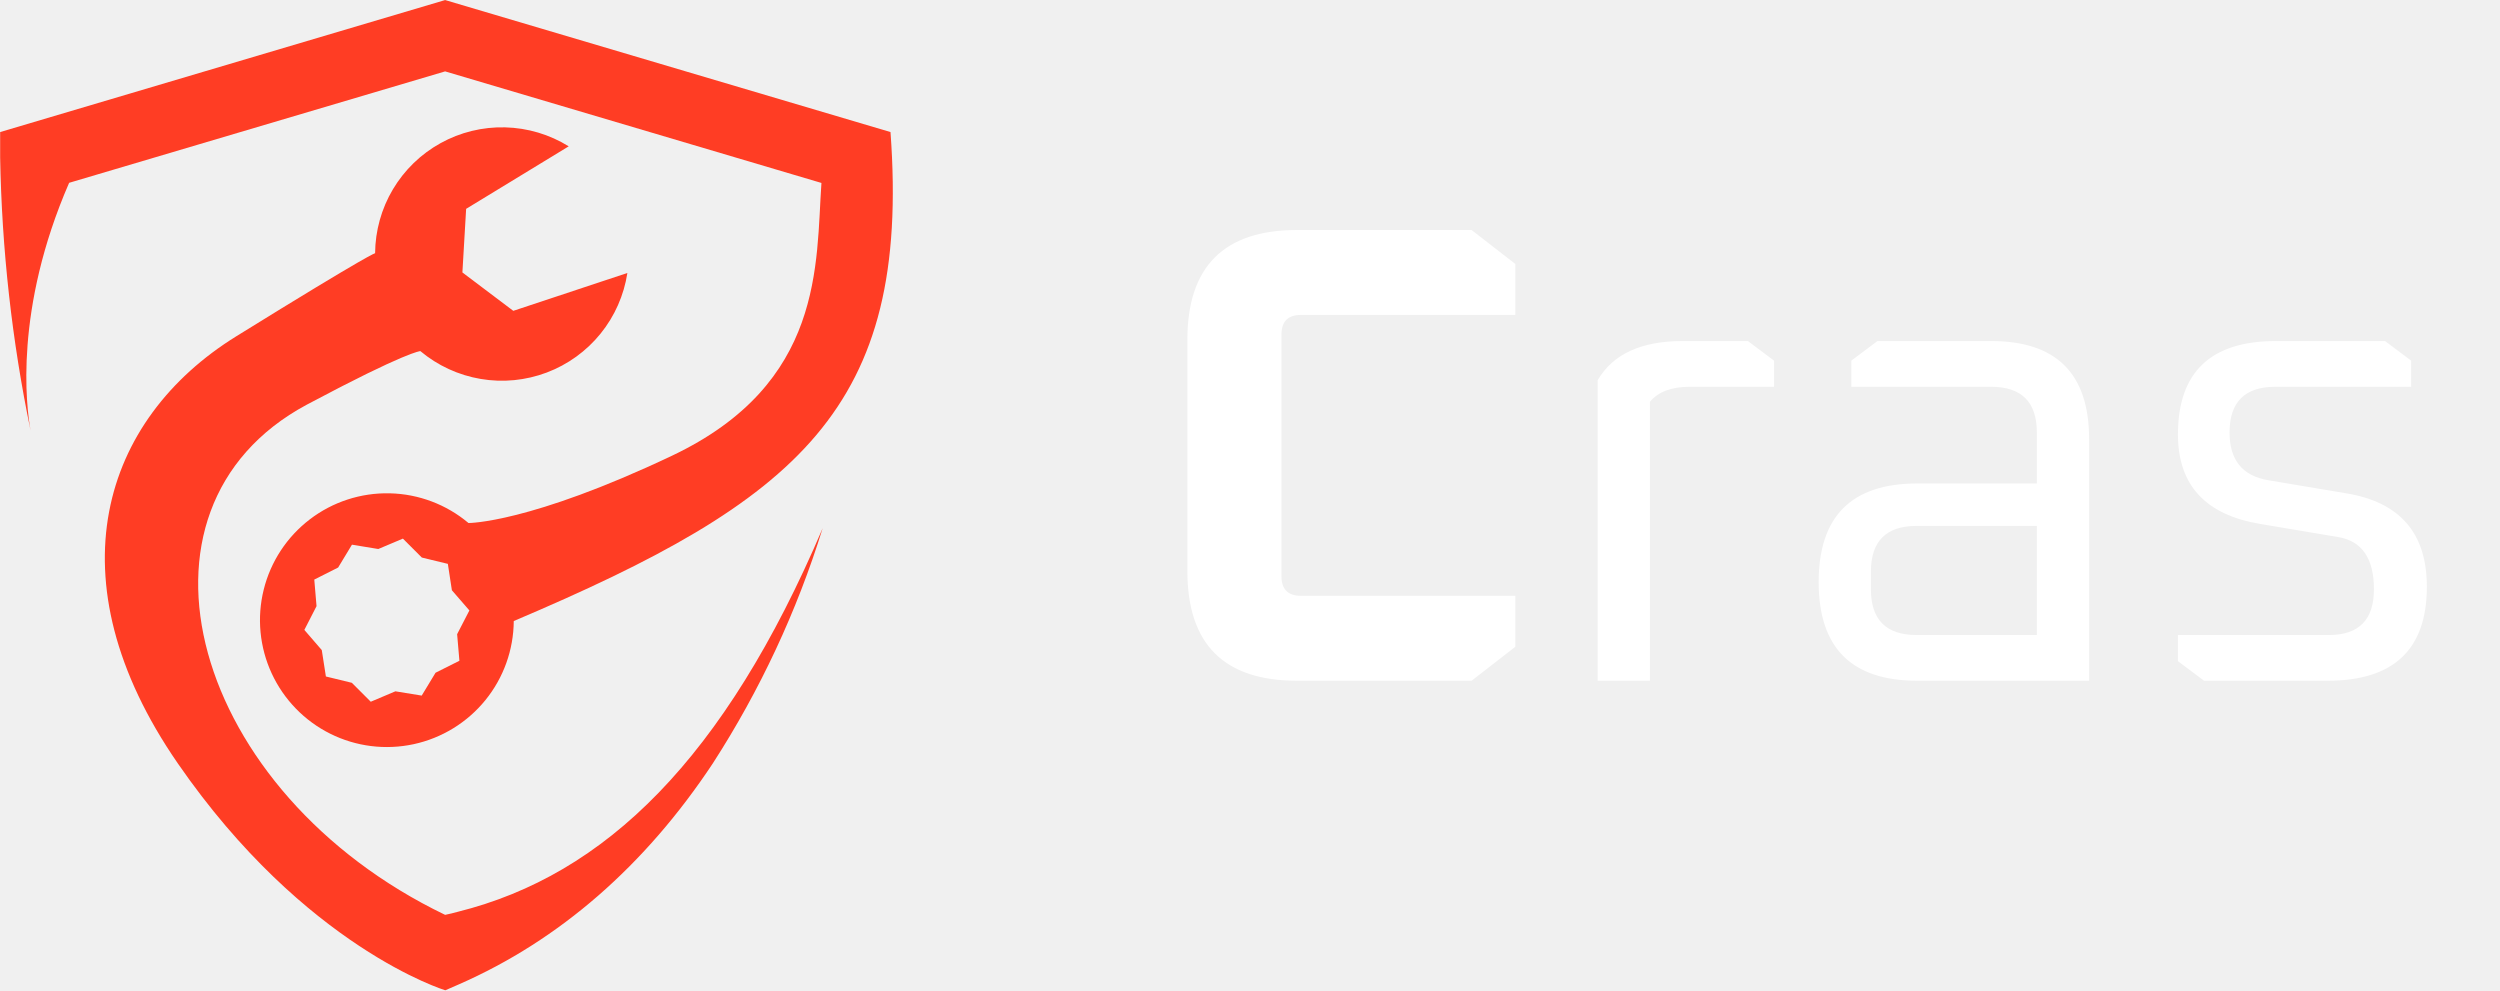
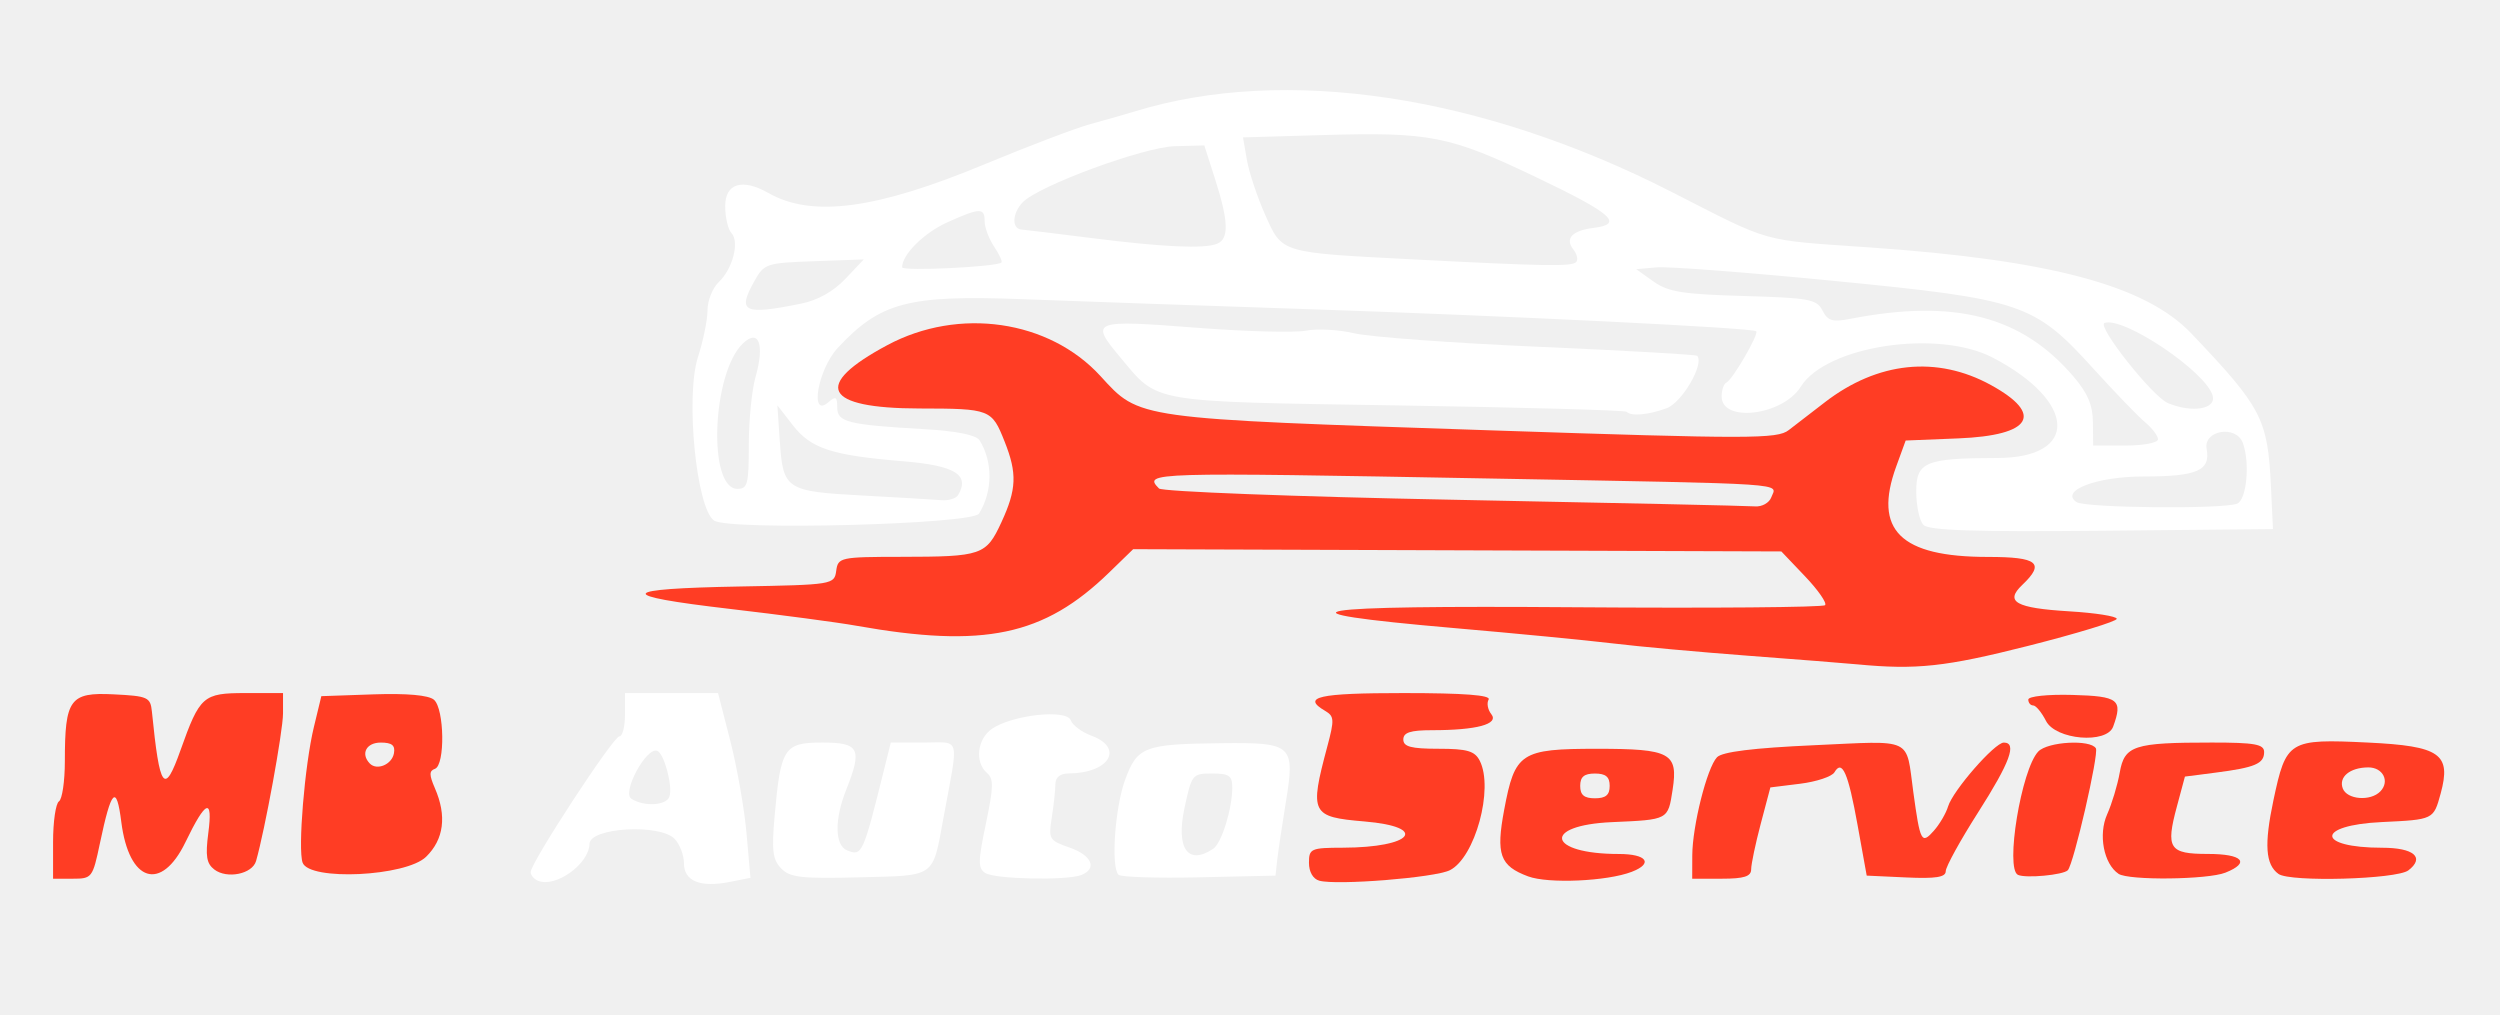
- <svg xmlns="http://www.w3.org/2000/svg" width="101" height="40" viewBox="0 0 101 40" fill="none">
-   <g clip-path="url(#clip0_365_2446)">
-     <path d="M35.976 5.335L17.983 0.002L0.006 5.335V6.355C0.071 10.065 0.482 13.761 1.235 17.393C1.057 16.404 0.57 12.497 2.793 7.386L17.983 2.884L33.186 7.391C32.959 10.658 33.311 15.491 27.142 18.414C21.378 21.148 18.927 21.13 18.927 21.13C18.035 20.38 16.914 19.957 15.749 19.93C14.584 19.903 13.444 20.273 12.518 20.981C11.592 21.688 10.934 22.69 10.654 23.821C10.373 24.952 10.487 26.145 10.975 27.203C11.464 28.261 12.298 29.122 13.341 29.642C14.384 30.162 15.573 30.311 16.712 30.065C17.851 29.819 18.872 29.192 19.608 28.288C20.343 27.384 20.748 26.256 20.756 25.09C32.237 20.217 36.8 16.506 35.976 5.335ZM18.56 26.695L17.596 27.179L17.037 28.102L15.974 27.929L14.979 28.35L14.214 27.585L13.166 27.33L13 26.264L12.296 25.448L12.788 24.488L12.697 23.415L13.661 22.928L14.219 22.005L15.283 22.18L16.277 21.76L17.042 22.525L18.093 22.78L18.256 23.846L18.963 24.662L18.468 25.621L18.56 26.695Z" fill="#FF3D24" />
-     <path d="M33.236 21.339C32.196 24.693 30.703 27.889 28.799 30.839C26.06 34.971 22.612 37.98 18.546 39.765L17.99 40.008C17.99 40.008 12.323 38.286 7.182 30.839C2.04 23.392 4.139 16.937 9.543 13.588C15.106 10.143 15.154 10.232 15.154 10.232C15.161 9.322 15.409 8.43 15.874 7.648C16.339 6.866 17.004 6.222 17.801 5.782C18.597 5.342 19.496 5.122 20.406 5.145C21.316 5.168 22.203 5.432 22.976 5.912L18.832 8.437L18.681 11.007L20.737 12.558L25.346 11.028C25.208 11.927 24.834 12.774 24.261 13.481C23.689 14.188 22.938 14.73 22.087 15.051C21.236 15.372 20.315 15.462 19.418 15.309C18.521 15.157 17.68 14.769 16.983 14.185C16.983 14.185 16.457 14.185 12.392 16.35C4.527 20.571 7.751 32.038 17.983 36.96C18.156 36.924 18.332 36.883 18.493 36.837C24.453 35.351 29.268 30.655 33.236 21.339Z" fill="#FF3D24" />
-   </g>
-   <path d="M47.97 23.069V13.726C47.97 10.77 49.448 9.292 52.404 9.292H59.451L61.219 10.664V12.723H52.562C52.035 12.723 51.771 12.987 51.771 13.515V23.28C51.771 23.808 52.035 24.071 52.562 24.071H61.219V26.13L59.451 27.502H52.404C49.448 27.502 47.97 26.024 47.97 23.069ZM64.545 27.502V15.362C65.161 14.306 66.305 13.778 67.976 13.778H70.615L71.671 14.57V15.626H68.266C67.527 15.626 66.991 15.828 66.656 16.233V27.502H64.545ZM77.459 27.502C74.802 27.502 73.474 26.174 73.474 23.517C73.474 20.86 74.802 19.532 77.459 19.532H82.289V17.473C82.289 16.242 81.673 15.626 80.441 15.626H74.793V14.57L75.849 13.778H80.441C83.081 13.778 84.4 15.098 84.4 17.737V27.502H77.459ZM75.585 23.808C75.585 25.039 76.201 25.655 77.433 25.655H82.289V21.247H77.433C76.201 21.247 75.585 21.863 75.585 23.095V23.808ZM87.989 26.711V25.655H94.086C95.3 25.655 95.907 25.039 95.907 23.808C95.907 22.558 95.423 21.855 94.455 21.696L91.315 21.168C89.098 20.799 87.989 19.594 87.989 17.553C87.989 15.037 89.309 13.778 91.948 13.778H96.356L97.411 14.57V15.626H91.922C90.69 15.626 90.074 16.242 90.074 17.473C90.074 18.582 90.593 19.224 91.631 19.4L94.772 19.928C96.954 20.28 98.045 21.538 98.045 23.702C98.045 26.236 96.707 27.502 94.033 27.502H89.045L87.989 26.711Z" fill="white" />
-   <defs>
-     <clipPath id="clip0_365_2446">
-       <rect width="36.07" height="40" fill="white" transform="translate(0 0.00244141)" />
-     </clipPath>
-   </defs>
+ <svg xmlns="http://www.w3.org/2000/svg" width="101" height="41" viewBox="0 0 101 41" fill="none">
+   <path d="M77.706 21.204C77.546 21.037 77.416 20.431 77.416 19.858C77.416 18.661 77.785 18.508 80.692 18.503C84.003 18.497 83.903 16.223 80.513 14.451C78.29 13.289 73.784 13.968 72.752 15.621C72.023 16.788 69.555 17.093 69.555 16.016C69.555 15.755 69.64 15.504 69.744 15.459C69.99 15.35 71.066 13.502 70.952 13.383C70.82 13.246 61.02 12.763 52.762 12.487C48.7 12.352 43.533 12.171 41.278 12.086C36.684 11.913 35.565 12.21 33.846 14.055C33.041 14.918 32.696 16.922 33.467 16.25C33.765 15.991 33.824 16.025 33.824 16.458C33.824 17.056 34.238 17.16 37.371 17.341C38.67 17.417 39.441 17.574 39.576 17.791C40.116 18.661 40.107 19.851 39.552 20.75C39.283 21.186 29.448 21.443 28.847 21.03C28.131 20.537 27.686 16.007 28.198 14.424C28.41 13.769 28.584 12.917 28.584 12.53C28.584 12.144 28.788 11.633 29.038 11.396C29.604 10.859 29.885 9.766 29.549 9.414C29.411 9.269 29.298 8.779 29.298 8.325C29.298 7.407 29.989 7.198 31.041 7.796C32.806 8.801 35.397 8.457 39.779 6.636C41.548 5.901 43.477 5.169 44.067 5.009C44.657 4.849 45.46 4.619 45.853 4.499C51.911 2.64 59.847 3.831 67.53 7.752C71.627 9.842 71.072 9.686 75.51 9.994C82.832 10.502 86.681 11.53 88.528 13.47C91.373 16.456 91.617 16.924 91.745 19.625L91.828 21.375L84.911 21.442C79.731 21.491 77.922 21.432 77.705 21.204L77.706 21.204ZM90.379 20.348C90.765 20.193 90.906 18.703 90.611 17.895C90.343 17.161 89.011 17.378 89.148 18.134C89.309 19.015 88.771 19.25 86.594 19.25C84.701 19.25 83.202 19.825 83.893 20.285C84.251 20.523 89.81 20.577 90.379 20.348ZM38.709 19.998C39.191 19.181 38.587 18.809 36.497 18.636C33.602 18.397 32.765 18.124 32.032 17.181L31.406 16.375L31.504 17.821C31.637 19.78 31.747 19.852 34.849 20.019C36.316 20.099 37.752 20.183 38.039 20.207C38.326 20.231 38.628 20.137 38.709 19.998ZM30.252 17.967C30.252 16.986 30.373 15.757 30.522 15.235C30.899 13.916 30.657 13.264 30.017 13.872C28.763 15.063 28.584 19.75 29.792 19.75C30.203 19.75 30.252 19.562 30.252 17.967ZM87.183 17.748C87.183 17.609 86.949 17.299 86.663 17.06C86.377 16.821 85.439 15.849 84.579 14.9C82.181 12.256 81.703 12.094 74.102 11.349C70.619 11.007 67.394 10.761 66.936 10.801L66.102 10.875L66.805 11.375C67.393 11.794 67.985 11.889 70.44 11.958C73.092 12.033 73.396 12.089 73.629 12.545C73.843 12.966 74.031 13.021 74.758 12.88C78.975 12.061 81.688 12.767 83.78 15.225C84.346 15.891 84.547 16.369 84.554 17.062L84.563 18H85.873C86.596 18 87.183 17.887 87.183 17.748ZM89.395 15.997C89.157 15.041 85.799 12.776 85.023 13.048C84.695 13.162 86.966 16.03 87.588 16.287C88.558 16.689 89.529 16.533 89.395 15.997ZM32.364 12.267C33.034 12.131 33.67 11.776 34.15 11.269L34.896 10.481L32.891 10.553C30.944 10.623 30.873 10.647 30.467 11.375C29.777 12.61 30.048 12.737 32.364 12.267ZM40.459 10.606C40.505 10.566 40.371 10.275 40.161 9.961C39.951 9.646 39.78 9.189 39.78 8.944C39.78 8.383 39.592 8.388 38.279 8.979C37.33 9.405 36.445 10.284 36.445 10.798C36.445 10.966 40.258 10.784 40.459 10.606ZM63.678 10.586C63.764 10.495 63.711 10.265 63.561 10.075C63.213 9.635 63.518 9.313 64.382 9.207C65.62 9.054 65.137 8.627 62.065 7.161C58.544 5.479 57.783 5.33 53.395 5.458L50.217 5.551L50.375 6.463C50.462 6.965 50.794 7.961 51.113 8.677C51.809 10.236 51.692 10.2 57.05 10.477C62.422 10.755 63.499 10.773 63.678 10.586ZM49.169 9.848C49.657 9.652 49.637 8.95 49.094 7.25L48.654 5.875L47.459 5.907C46.2 5.941 41.948 7.51 41.316 8.174C40.892 8.618 40.865 9.242 41.269 9.274C41.432 9.286 42.692 9.44 44.068 9.614C46.994 9.984 48.644 10.06 49.169 9.848Z" fill="white" />
+   <path d="M75.035 26.84C74.577 26.796 72.594 26.64 70.629 26.492C68.663 26.344 66.198 26.12 65.15 25.993C64.102 25.867 61.208 25.587 58.72 25.372C51.087 24.709 52.611 24.45 63.649 24.533C69.112 24.574 73.65 24.537 73.733 24.449C73.816 24.362 73.452 23.838 72.925 23.285L71.966 22.278L45.78 22.187L44.807 23.132C42.172 25.69 39.752 26.198 34.592 25.279C33.843 25.145 31.54 24.839 29.474 24.598C24.825 24.056 24.954 23.784 29.901 23.694C33.643 23.626 33.708 23.615 33.783 23.062C33.856 22.519 33.947 22.499 36.403 22.496C39.672 22.492 39.839 22.434 40.457 21.099C41.072 19.769 41.098 19.129 40.588 17.843C40.067 16.529 40.011 16.508 37.147 16.503C33.274 16.497 32.805 15.571 35.851 13.942C38.739 12.396 42.382 12.925 44.457 15.191C46.057 16.939 45.791 16.902 60.233 17.386C70.703 17.737 71.799 17.736 72.262 17.378C72.543 17.162 73.201 16.655 73.725 16.251C75.858 14.607 78.253 14.359 80.432 15.555C82.595 16.743 82.078 17.591 79.118 17.711L76.989 17.797L76.608 18.844C75.671 21.416 76.769 22.5 80.312 22.5C82.328 22.5 82.631 22.746 81.7 23.63C80.981 24.313 81.431 24.566 83.602 24.698C84.655 24.761 85.517 24.898 85.517 25C85.517 25.103 83.907 25.594 81.939 26.093C78.594 26.941 77.422 27.067 75.035 26.84ZM71.562 20.088C71.775 19.506 72.597 19.561 60.267 19.333C46.346 19.076 46.185 19.081 46.824 19.735C46.946 19.86 52.298 20.065 58.718 20.19C65.138 20.314 70.62 20.435 70.901 20.458C71.183 20.481 71.479 20.315 71.562 20.088Z" fill="#FF3D24" />
+   <path d="M65.717 16.636C65.657 16.574 61.499 16.458 56.478 16.379C46.373 16.219 46.813 16.295 45.275 14.456C44.013 12.946 44.099 12.912 48.368 13.243C50.335 13.395 52.314 13.447 52.765 13.358C53.215 13.27 54.096 13.318 54.722 13.467C55.348 13.615 58.7 13.86 62.17 14.011C65.64 14.162 68.517 14.326 68.564 14.374C68.868 14.693 67.954 16.265 67.332 16.492C66.588 16.765 65.898 16.826 65.717 16.636Z" fill="white" />
+   <path d="M2.144 34.015C2.144 33.198 2.251 32.46 2.382 32.375C2.513 32.29 2.62 31.56 2.62 30.752C2.62 28.242 2.824 27.963 4.584 28.051C5.976 28.12 6.078 28.166 6.137 28.75C6.453 31.901 6.637 32.15 7.291 30.313C8.073 28.115 8.203 28 9.913 28H11.434V28.824C11.434 29.532 10.7 33.548 10.345 34.785C10.194 35.312 9.169 35.52 8.658 35.128C8.344 34.887 8.294 34.584 8.416 33.65C8.605 32.204 8.315 32.32 7.495 34.018C6.513 36.053 5.209 35.644 4.9 33.204C4.706 31.67 4.498 31.877 4.038 34.063C3.744 35.462 3.715 35.5 2.94 35.5H2.144L2.144 34.015Z" fill="#FF3D24" />
+   <path d="M53.299 35.58C53.047 35.51 52.882 35.224 52.882 34.857C52.882 34.285 52.962 34.25 54.252 34.247C57.073 34.24 57.75 33.408 55.115 33.186C52.969 33.005 52.9 32.866 53.621 30.167C53.914 29.071 53.906 28.937 53.532 28.717C52.574 28.155 53.258 28 56.708 28C59.139 28 60.245 28.084 60.141 28.261C60.056 28.405 60.105 28.672 60.25 28.854C60.567 29.255 59.657 29.5 57.855 29.5C56.981 29.5 56.694 29.593 56.694 29.875C56.694 30.167 57.01 30.25 58.114 30.25C59.275 30.25 59.58 30.339 59.782 30.734C60.355 31.859 59.592 34.651 58.572 35.158C57.968 35.459 54.001 35.776 53.299 35.58Z" fill="#FF3D24" />
+   <path d="M68.368 34.562C68.372 33.368 68.964 31.015 69.367 30.593C69.576 30.373 70.833 30.218 73.284 30.107C77.346 29.924 76.991 29.757 77.298 32C77.574 34.016 77.63 34.123 78.125 33.565C78.359 33.302 78.619 32.858 78.703 32.579C78.897 31.937 80.588 30 80.954 30C81.499 30 81.205 30.8 79.918 32.817C79.198 33.946 78.608 35.017 78.608 35.197C78.608 35.44 78.201 35.504 77.011 35.449L75.415 35.375L75.046 33.332C74.664 31.214 74.424 30.669 74.111 31.201C74.01 31.373 73.386 31.581 72.725 31.663L71.523 31.812L71.135 33.277C70.922 34.083 70.747 34.913 70.747 35.121C70.747 35.409 70.461 35.5 69.556 35.5H68.365L68.368 34.562Z" fill="#FF3D24" />
+   <path d="M21.736 35.583C21.573 35.515 21.439 35.357 21.439 35.232C21.439 34.856 24.775 29.75 25.021 29.75C25.147 29.75 25.25 29.357 25.25 28.875V28H27.13H29.009L29.506 29.938C29.779 31.004 30.073 32.683 30.16 33.67L30.318 35.465L29.472 35.632C28.288 35.865 27.632 35.596 27.632 34.877C27.632 34.552 27.464 34.109 27.258 33.893C26.663 33.269 23.828 33.432 23.816 34.092C23.8 34.905 22.445 35.877 21.736 35.583ZM27.043 32.188C27.19 31.772 26.831 30.428 26.547 30.331C26.108 30.181 25.121 32.012 25.504 32.266C26.002 32.597 26.915 32.55 27.043 32.188Z" fill="white" />
+   <path d="M12.226 34.852C12.028 34.31 12.31 30.906 12.68 29.375L12.982 28.125L15.09 28.052C16.439 28.006 17.318 28.084 17.532 28.27C17.956 28.64 17.988 30.915 17.57 31.061C17.336 31.143 17.336 31.304 17.57 31.844C18.057 32.964 17.934 33.912 17.213 34.615C16.395 35.411 12.498 35.597 12.226 34.852ZM15.915 30.434C15.974 30.113 15.836 30 15.382 30C14.8 30 14.562 30.449 14.936 30.842C15.223 31.143 15.832 30.89 15.915 30.434Z" fill="#FF3D24" />
+   <path d="M31.558 35.083C31.215 34.723 31.171 34.368 31.295 32.965C31.54 30.207 31.675 29.999 33.225 29.999C34.72 29.999 34.846 30.25 34.184 31.913C33.707 33.109 33.724 34.154 34.223 34.355C34.829 34.599 34.864 34.522 35.724 31.061L35.988 29.999H37.316C38.828 29.999 38.739 29.668 38.124 32.999C37.665 35.492 37.842 35.364 34.718 35.444C32.373 35.504 31.909 35.451 31.558 35.083Z" fill="white" />
+   <path d="M45.186 35.34C44.877 35.017 45.044 32.631 45.453 31.51C45.945 30.164 46.22 30.059 49.338 30.025C52.23 29.993 52.328 30.083 51.944 32.434C51.792 33.364 51.637 34.406 51.599 34.75L51.53 35.375L48.44 35.444C46.741 35.482 45.277 35.435 45.186 35.34ZM49.014 34.291C49.353 34.066 49.784 32.676 49.784 31.814C49.784 31.338 49.657 31.25 48.968 31.25C48.171 31.25 48.144 31.283 47.853 32.645C47.504 34.284 47.99 34.973 49.014 34.291Z" fill="white" />
+   <path d="M92.051 35.307C91.524 34.929 91.469 34.114 91.847 32.329C92.36 29.909 92.465 29.845 95.661 29.999C98.586 30.14 99.04 30.458 98.602 32.061C98.313 33.115 98.321 33.112 96.218 33.212C93.543 33.339 93.565 34.249 96.242 34.249C97.52 34.249 97.976 34.642 97.299 35.162C96.825 35.526 92.52 35.645 92.051 35.307ZM96.17 31.968C96.558 31.562 96.269 30.998 95.675 31.003C94.938 31.008 94.477 31.387 94.646 31.849C94.814 32.308 95.775 32.384 96.17 31.968Z" fill="#FF3D24" />
+   <path d="M61.734 35.405C60.595 34.98 60.43 34.52 60.77 32.71C61.203 30.401 61.431 30.251 64.525 30.251C67.493 30.251 67.803 30.419 67.573 31.909C67.385 33.127 67.41 33.114 65.13 33.214C62.268 33.34 62.515 34.501 65.404 34.501C66.532 34.501 66.806 34.88 65.924 35.221C64.93 35.605 62.551 35.71 61.734 35.405ZM65.031 31.751C65.031 31.384 64.872 31.251 64.435 31.251C63.998 31.251 63.84 31.384 63.84 31.751C63.84 32.118 63.998 32.251 64.435 32.251C64.872 32.251 65.031 32.118 65.031 31.751Z" fill="#FF3D24" />
+   <path d="M39.8 35.267C39.508 35.074 39.512 34.798 39.83 33.277C40.143 31.779 40.15 31.467 39.871 31.225C39.37 30.788 39.48 29.851 40.079 29.442C40.907 28.878 43.091 28.641 43.258 29.099C43.332 29.3 43.705 29.58 44.088 29.72C45.432 30.211 44.819 31.236 43.175 31.247C42.826 31.249 42.639 31.402 42.637 31.688C42.636 31.928 42.57 32.534 42.491 33.034C42.354 33.903 42.386 33.956 43.208 34.241C44.105 34.552 44.34 35.088 43.692 35.348C43.112 35.582 40.181 35.521 39.8 35.267Z" fill="white" />
+   <path d="M85.59 35.303C84.99 34.902 84.763 33.714 85.13 32.896C85.32 32.471 85.549 31.714 85.637 31.213C85.83 30.119 86.199 29.999 89.357 29.999C91.097 29.999 91.471 30.067 91.471 30.382C91.471 30.853 91.104 31.009 89.512 31.214L88.271 31.374L87.947 32.58C87.489 34.281 87.632 34.499 89.201 34.499C90.602 34.499 90.928 34.848 89.907 35.255C89.19 35.541 86.001 35.576 85.59 35.303Z" fill="#FF3D24" />
+   <path d="M81.526 35.345C81.001 35.102 81.662 31.08 82.346 30.362C82.729 29.96 84.456 29.865 84.674 30.233C84.802 30.453 83.777 34.908 83.54 35.157C83.357 35.349 81.842 35.491 81.526 35.345Z" fill="#FF3D24" />
+   <path d="M82.658 29.125C82.483 28.781 82.25 28.5 82.141 28.5C82.032 28.5 81.943 28.393 81.943 28.263C81.943 28.13 82.728 28.047 83.73 28.075C85.594 28.127 85.77 28.265 85.372 29.355C85.112 30.066 83.049 29.891 82.658 29.125Z" fill="#FF3D24" />
</svg>
